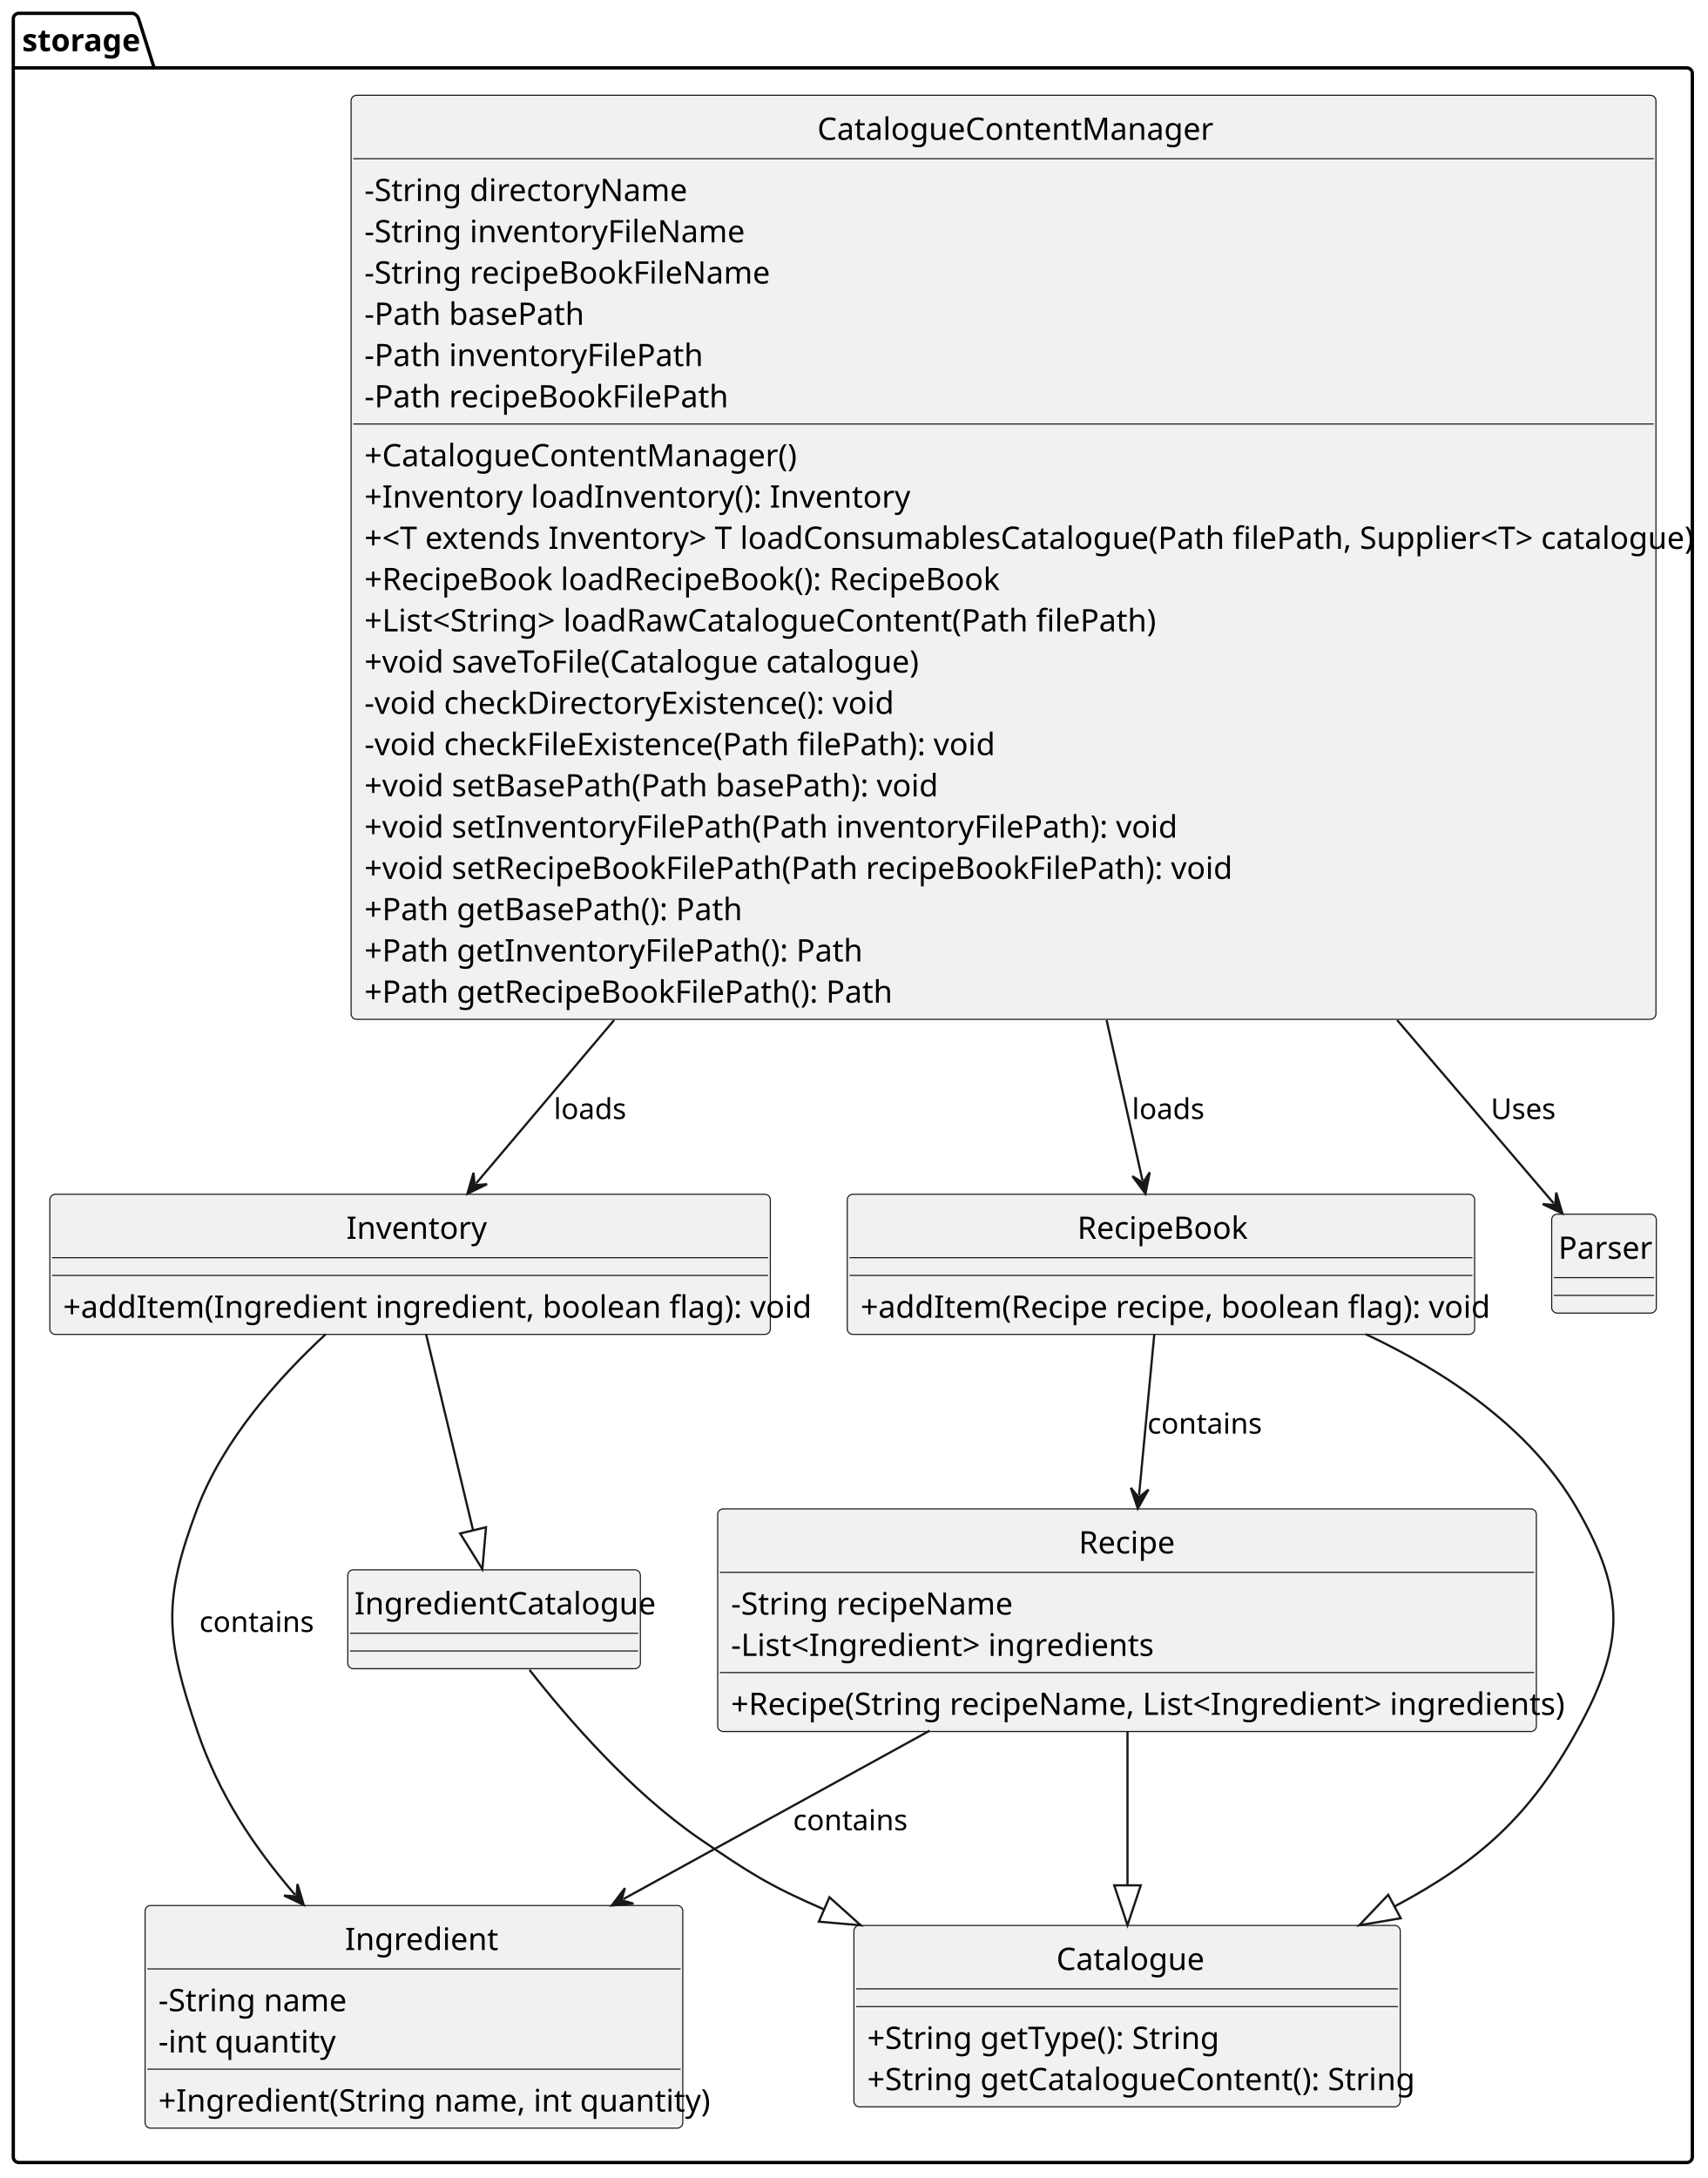
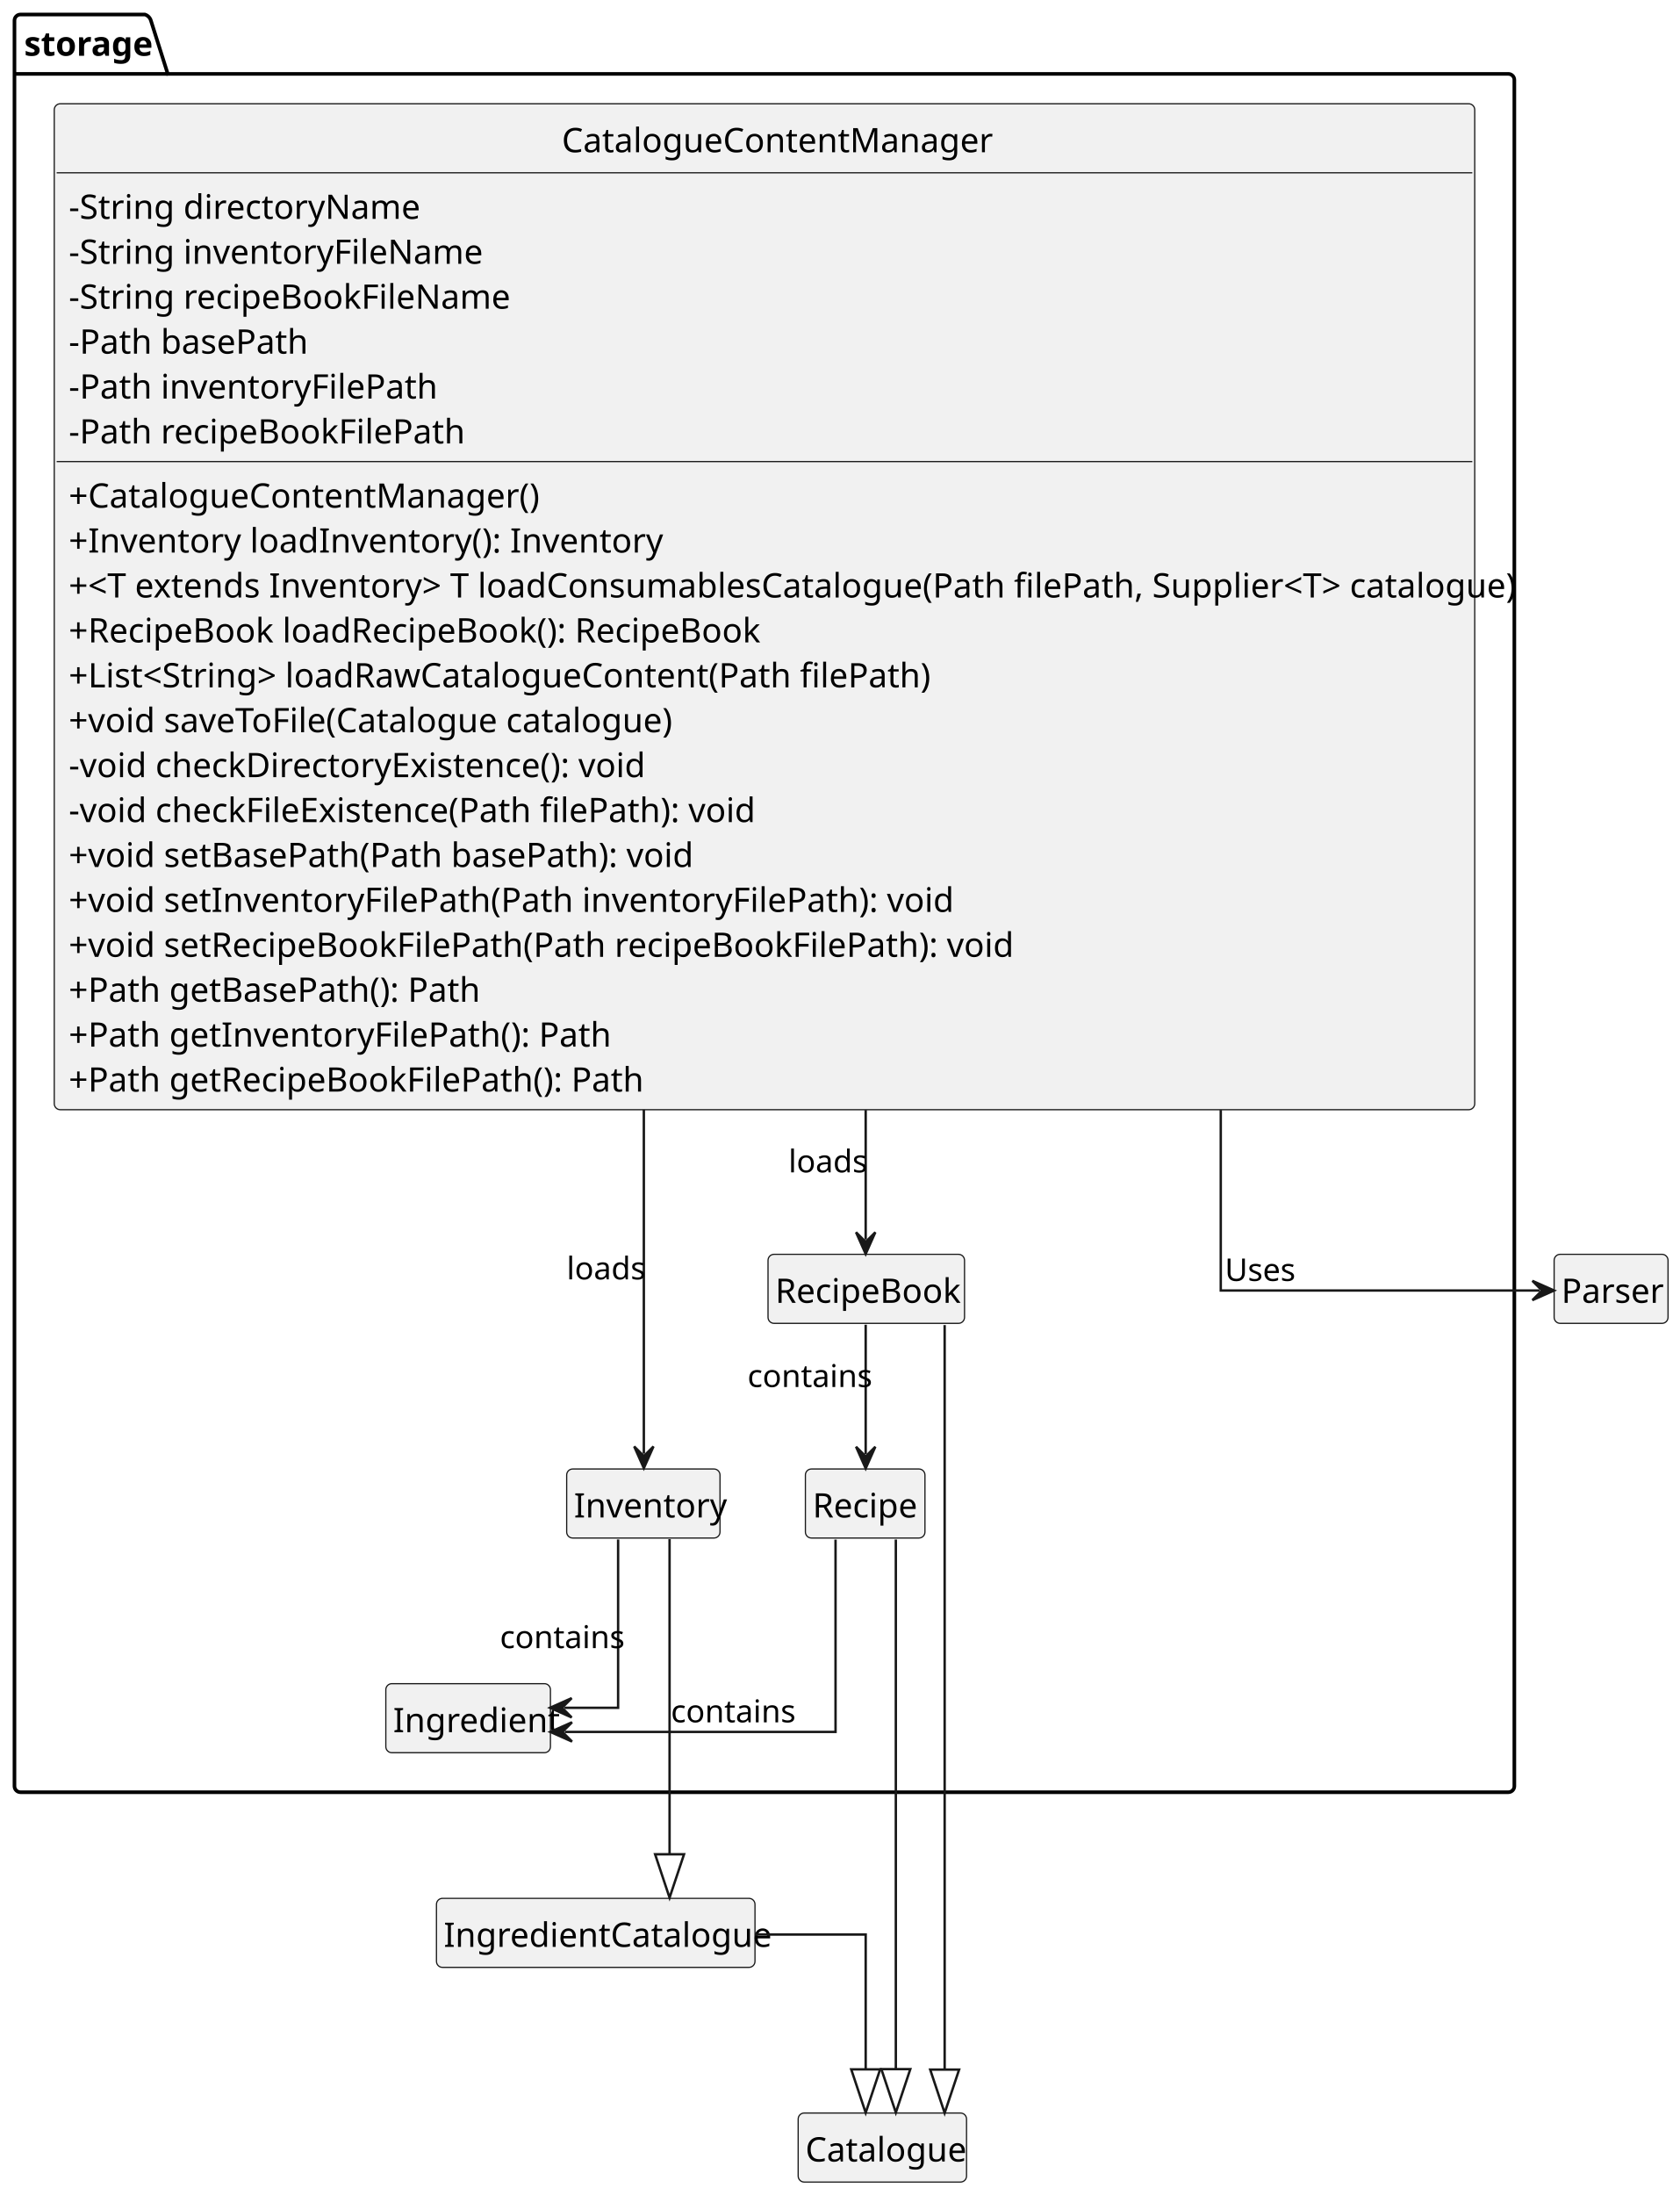
- <svg xmlns="http://www.w3.org/2000/svg" contentStyleType="text/css" height="983px" preserveAspectRatio="none" style="width:771px;height:983px;background:#FFFFFF;" version="1.1" viewBox="0 0 771 983" width="771px" zoomAndPan="magnify">
+ <svg xmlns="http://www.w3.org/2000/svg" contentStyleType="text/css" height="546px" preserveAspectRatio="none" style="width:418px;height:546px;background:#FFFFFF;" version="1.1" viewBox="0 0 418 546" width="418.8px" zoomAndPan="magnify">
  <defs />
  <g>
    <g id="cluster_storage">
-       <path d="M8.5,6.014 L60.072,6.014 A3.75,3.75 0 0 1 62.572,8.514 L69.572,30.635 L761.5,30.635 A2.5,2.5 0 0 1 764,33.135 L764,973.514 A2.5,2.5 0 0 1 761.5,976.014 L8.5,976.014 A2.5,2.5 0 0 1 6,973.514 L6,8.514 A2.5,2.5 0 0 1 8.5,6.014 " fill="none" style="stroke:#000000;stroke-width:1.5;" />
-       <line style="stroke:#000000;stroke-width:1.5;" x1="6" x2="69.572" y1="30.635" y2="30.635" />
-       <text fill="#000000" font-family="sans-serif" font-size="14" font-weight="bold" lengthAdjust="spacing" textLength="50.572" x="10" y="23.121">storage</text>
+       <path d="M5.1,3.608 L36.043,3.608 A2.25,2.25 0 0 1 37.543,5.108 L41.743,18.381 L375.3,18.381 A1.5,1.5 0 0 1 376.8,19.881 L376.8,444.308 A1.5,1.5 0 0 1 375.3,445.808 L5.1,445.808 A1.5,1.5 0 0 1 3.6,444.308 L3.6,5.108 A1.5,1.5 0 0 1 5.1,3.608 " fill="none" style="stroke:#000000;stroke-width:0.9;" />
+       <line style="stroke:#000000;stroke-width:0.9;" x1="3.6" x2="41.743" y1="18.381" y2="18.381" />
+       <text fill="#000000" font-family="sans-serif" font-size="8.4" font-weight="bold" lengthAdjust="spacing" textLength="30.343" x="6" y="13.873">storage</text>
    </g>
    <g id="elem_CatalogueContentManager">
-       <rect codeLine="5" fill="#F1F1F1" height="417.043" id="CatalogueContentManager" rx="2.5" ry="2.5" style="stroke:#181818;stroke-width:0.5;" width="589.069" x="158.5" y="43.014" />
-       <text fill="#000000" font-family="sans-serif" font-size="14" lengthAdjust="spacing" textLength="168.116" x="368.977" y="63.121">CatalogueContentManager</text>
-       <line style="stroke:#181818;stroke-width:0.5;" x1="159.5" x2="746.569" y1="71.635" y2="71.635" />
-       <text fill="#000000" font-family="sans-serif" font-size="14" lengthAdjust="spacing" textLength="136.151" x="164.5" y="90.742">-String directoryName</text>
-       <text fill="#000000" font-family="sans-serif" font-size="14" lengthAdjust="spacing" textLength="161.834" x="164.5" y="109.363">-String inventoryFileName</text>
-       <text fill="#000000" font-family="sans-serif" font-size="14" lengthAdjust="spacing" textLength="175.068" x="164.5" y="127.984">-String recipeBookFileName</text>
-       <text fill="#000000" font-family="sans-serif" font-size="14" lengthAdjust="spacing" textLength="96.51" x="164.5" y="146.606">-Path basePath</text>
-       <text fill="#000000" font-family="sans-serif" font-size="14" lengthAdjust="spacing" textLength="145.517" x="164.5" y="165.227">-Path inventoryFilePath</text>
-       <text fill="#000000" font-family="sans-serif" font-size="14" lengthAdjust="spacing" textLength="158.751" x="164.5" y="183.848">-Path recipeBookFilePath</text>
-       <line style="stroke:#181818;stroke-width:0.5;" x1="159.5" x2="746.569" y1="191.361" y2="191.361" />
-       <text fill="#000000" font-family="sans-serif" font-size="14" lengthAdjust="spacing" textLength="185.616" x="164.5" y="210.469">+CatalogueContentManager()</text>
-       <text fill="#000000" font-family="sans-serif" font-size="14" lengthAdjust="spacing" textLength="228.395" x="164.5" y="229.09">+Inventory loadInventory(): Inventory</text>
-       <text fill="#000000" font-family="sans-serif" font-size="14" lengthAdjust="spacing" textLength="577.069" x="164.5" y="247.711">+&lt;T extends Inventory&gt; T loadConsumablesCatalogue(Path filePath, Supplier&lt;T&gt; catalogue)</text>
-       <text fill="#000000" font-family="sans-serif" font-size="14" lengthAdjust="spacing" textLength="282.106" x="164.5" y="266.332">+RecipeBook loadRecipeBook(): RecipeBook</text>
-       <text fill="#000000" font-family="sans-serif" font-size="14" lengthAdjust="spacing" textLength="342.822" x="164.5" y="284.953">+List&lt;String&gt; loadRawCatalogueContent(Path filePath)</text>
-       <text fill="#000000" font-family="sans-serif" font-size="14" lengthAdjust="spacing" textLength="243.975" x="164.5" y="303.574">+void saveToFile(Catalogue catalogue)</text>
-       <text fill="#000000" font-family="sans-serif" font-size="14" lengthAdjust="spacing" textLength="230.296" x="164.5" y="322.195">-void checkDirectoryExistence(): void</text>
-       <text fill="#000000" font-family="sans-serif" font-size="14" lengthAdjust="spacing" textLength="276.233" x="164.5" y="340.816">-void checkFileExistence(Path filePath): void</text>
-       <text fill="#000000" font-family="sans-serif" font-size="14" lengthAdjust="spacing" textLength="251.768" x="164.5" y="359.438">+void setBasePath(Path basePath): void</text>
-       <text fill="#000000" font-family="sans-serif" font-size="14" lengthAdjust="spacing" textLength="349.009" x="164.5" y="378.059">+void setInventoryFilePath(Path inventoryFilePath): void</text>
-       <text fill="#000000" font-family="sans-serif" font-size="14" lengthAdjust="spacing" textLength="380.147" x="164.5" y="396.68">+void setRecipeBookFilePath(Path recipeBookFilePath): void</text>
-       <text fill="#000000" font-family="sans-serif" font-size="14" lengthAdjust="spacing" textLength="166.94" x="164.5" y="415.301">+Path getBasePath(): Path</text>
-       <text fill="#000000" font-family="sans-serif" font-size="14" lengthAdjust="spacing" textLength="215.175" x="164.5" y="433.922">+Path getInventoryFilePath(): Path</text>
-       <text fill="#000000" font-family="sans-serif" font-size="14" lengthAdjust="spacing" textLength="233.078" x="164.5" y="452.543">+Path getRecipeBookFilePath(): Path</text>
+       <rect codeLine="9" fill="#F1F1F1" height="250.226" id="CatalogueContentManager" rx="1.5" ry="1.5" style="stroke:#181818;stroke-width:0.3;" width="353.442" x="13.5" y="25.808" />
+       <text fill="#000000" font-family="sans-serif" font-size="8.4" lengthAdjust="spacing" textLength="100.87" x="139.786" y="37.873">CatalogueContentManager</text>
+       <line style="stroke:#181818;stroke-width:0.3;" x1="14.1" x2="366.342" y1="42.981" y2="42.981" />
+       <text fill="#000000" font-family="sans-serif" font-size="8.4" lengthAdjust="spacing" textLength="81.691" x="17.1" y="54.445">-String directoryName</text>
+       <text fill="#000000" font-family="sans-serif" font-size="8.4" lengthAdjust="spacing" textLength="97.1" x="17.1" y="65.618">-String inventoryFileName</text>
+       <text fill="#000000" font-family="sans-serif" font-size="8.4" lengthAdjust="spacing" textLength="105.041" x="17.1" y="76.791">-String recipeBookFileName</text>
+       <text fill="#000000" font-family="sans-serif" font-size="8.4" lengthAdjust="spacing" textLength="57.906" x="17.1" y="87.963">-Path basePath</text>
+       <text fill="#000000" font-family="sans-serif" font-size="8.4" lengthAdjust="spacing" textLength="87.31" x="17.1" y="99.136">-Path inventoryFilePath</text>
+       <text fill="#000000" font-family="sans-serif" font-size="8.4" lengthAdjust="spacing" textLength="95.251" x="17.1" y="110.309">-Path recipeBookFilePath</text>
+       <line style="stroke:#181818;stroke-width:0.3;" x1="14.1" x2="366.342" y1="114.817" y2="114.817" />
+       <text fill="#000000" font-family="sans-serif" font-size="8.4" lengthAdjust="spacing" textLength="111.37" x="17.1" y="126.281">+CatalogueContentManager()</text>
+       <text fill="#000000" font-family="sans-serif" font-size="8.4" lengthAdjust="spacing" textLength="137.037" x="17.1" y="137.454">+Inventory loadInventory(): Inventory</text>
+       <text fill="#000000" font-family="sans-serif" font-size="8.4" lengthAdjust="spacing" textLength="346.242" x="17.1" y="148.627">+&lt;T extends Inventory&gt; T loadConsumablesCatalogue(Path filePath, Supplier&lt;T&gt; catalogue)</text>
+       <text fill="#000000" font-family="sans-serif" font-size="8.4" lengthAdjust="spacing" textLength="169.263" x="17.1" y="159.799">+RecipeBook loadRecipeBook(): RecipeBook</text>
+       <text fill="#000000" font-family="sans-serif" font-size="8.4" lengthAdjust="spacing" textLength="205.693" x="17.1" y="170.972">+List&lt;String&gt; loadRawCatalogueContent(Path filePath)</text>
+       <text fill="#000000" font-family="sans-serif" font-size="8.4" lengthAdjust="spacing" textLength="146.385" x="17.1" y="182.144">+void saveToFile(Catalogue catalogue)</text>
+       <text fill="#000000" font-family="sans-serif" font-size="8.4" lengthAdjust="spacing" textLength="138.178" x="17.1" y="193.317">-void checkDirectoryExistence(): void</text>
+       <text fill="#000000" font-family="sans-serif" font-size="8.4" lengthAdjust="spacing" textLength="165.74" x="17.1" y="204.49">-void checkFileExistence(Path filePath): void</text>
+       <text fill="#000000" font-family="sans-serif" font-size="8.4" lengthAdjust="spacing" textLength="151.06" x="17.1" y="215.662">+void setBasePath(Path basePath): void</text>
+       <text fill="#000000" font-family="sans-serif" font-size="8.4" lengthAdjust="spacing" textLength="209.405" x="17.1" y="226.835">+void setInventoryFilePath(Path inventoryFilePath): void</text>
+       <text fill="#000000" font-family="sans-serif" font-size="8.4" lengthAdjust="spacing" textLength="228.088" x="17.1" y="238.008">+void setRecipeBookFilePath(Path recipeBookFilePath): void</text>
+       <text fill="#000000" font-family="sans-serif" font-size="8.4" lengthAdjust="spacing" textLength="100.164" x="17.1" y="249.18">+Path getBasePath(): Path</text>
+       <text fill="#000000" font-family="sans-serif" font-size="8.4" lengthAdjust="spacing" textLength="129.105" x="17.1" y="260.353">+Path getInventoryFilePath(): Path</text>
+       <text fill="#000000" font-family="sans-serif" font-size="8.4" lengthAdjust="spacing" textLength="139.847" x="17.1" y="271.526">+Path getRecipeBookFilePath(): Path</text>
    </g>
    <g id="elem_Inventory">
-       <rect codeLine="28" fill="#F1F1F1" height="63.242" id="Inventory" rx="2.5" ry="2.5" style="stroke:#181818;stroke-width:0.5;" width="325.264" x="22.5" y="539.014" />
-       <text fill="#000000" font-family="sans-serif" font-size="14" lengthAdjust="spacing" textLength="57.586" x="156.339" y="559.121">Inventory</text>
-       <line style="stroke:#181818;stroke-width:0.5;" x1="23.5" x2="346.764" y1="567.635" y2="567.635" />
-       <line style="stroke:#181818;stroke-width:0.5;" x1="23.5" x2="346.764" y1="575.635" y2="575.635" />
-       <text fill="#000000" font-family="sans-serif" font-size="14" lengthAdjust="spacing" textLength="313.264" x="28.5" y="594.742">+addItem(Ingredient ingredient, boolean flag): void</text>
+       <rect codeLine="32" fill="#F1F1F1" height="17.173" id="Inventory" rx="1.5" ry="1.5" style="stroke:#181818;stroke-width:0.3;" width="38.152" x="141" y="365.408" />
+       <text fill="#000000" font-family="sans-serif" font-size="8.4" lengthAdjust="spacing" textLength="34.552" x="142.8" y="377.473">Inventory</text>
    </g>
    <g id="elem_RecipeBook">
-       <rect codeLine="32" fill="#F1F1F1" height="63.242" id="RecipeBook" rx="2.5" ry="2.5" style="stroke:#181818;stroke-width:0.5;" width="283.216" x="382.5" y="539.014" />
-       <text fill="#000000" font-family="sans-serif" font-size="14" lengthAdjust="spacing" textLength="75.489" x="486.363" y="559.121">RecipeBook</text>
-       <line style="stroke:#181818;stroke-width:0.5;" x1="383.5" x2="664.716" y1="567.635" y2="567.635" />
-       <line style="stroke:#181818;stroke-width:0.5;" x1="383.5" x2="664.716" y1="575.635" y2="575.635" />
-       <text fill="#000000" font-family="sans-serif" font-size="14" lengthAdjust="spacing" textLength="271.216" x="388.5" y="594.742">+addItem(Recipe recipe, boolean flag): void</text>
+       <rect codeLine="36" fill="#F1F1F1" height="17.173" id="RecipeBook" rx="1.5" ry="1.5" style="stroke:#181818;stroke-width:0.3;" width="48.894" x="191.1" y="312.008" />
+       <text fill="#000000" font-family="sans-serif" font-size="8.4" lengthAdjust="spacing" textLength="45.294" x="192.9" y="324.073">RecipeBook</text>
    </g>
    <g id="elem_Ingredient">
-       <rect codeLine="36" fill="#F1F1F1" height="100.484" id="Ingredient" rx="2.5" ry="2.5" style="stroke:#181818;stroke-width:0.5;" width="242.74" x="65.5" y="860.014" />
-       <text fill="#000000" font-family="sans-serif" font-size="14" lengthAdjust="spacing" textLength="62.269" x="155.736" y="880.121">Ingredient</text>
-       <line style="stroke:#181818;stroke-width:0.5;" x1="66.5" x2="307.24" y1="888.635" y2="888.635" />
-       <text fill="#000000" font-family="sans-serif" font-size="14" lengthAdjust="spacing" textLength="80.144" x="71.5" y="907.742">-String name</text>
-       <text fill="#000000" font-family="sans-serif" font-size="14" lengthAdjust="spacing" textLength="72.372" x="71.5" y="926.363">-int quantity</text>
-       <line style="stroke:#181818;stroke-width:0.5;" x1="66.5" x2="307.24" y1="933.877" y2="933.877" />
-       <text fill="#000000" font-family="sans-serif" font-size="14" lengthAdjust="spacing" textLength="230.74" x="71.5" y="952.984">+Ingredient(String name, int quantity)</text>
+       <rect codeLine="40" fill="#F1F1F1" height="17.173" id="Ingredient" rx="1.5" ry="1.5" style="stroke:#181818;stroke-width:0.3;" width="40.961" x="96" y="418.808" />
+       <text fill="#000000" font-family="sans-serif" font-size="8.4" lengthAdjust="spacing" textLength="37.361" x="97.8" y="430.873">Ingredient</text>
    </g>
    <g id="elem_Recipe">
-       <rect codeLine="42" fill="#F1F1F1" height="100.484" id="Recipe" rx="2.5" ry="2.5" style="stroke:#181818;stroke-width:0.5;" width="369.581" x="324" y="681.014" />
-       <text fill="#000000" font-family="sans-serif" font-size="14" lengthAdjust="spacing" textLength="43.579" x="487.001" y="701.121">Recipe</text>
-       <line style="stroke:#181818;stroke-width:0.5;" x1="325" x2="692.581" y1="709.635" y2="709.635" />
-       <text fill="#000000" font-family="sans-serif" font-size="14" lengthAdjust="spacing" textLength="120.6" x="330" y="728.742">-String recipeName</text>
-       <text fill="#000000" font-family="sans-serif" font-size="14" lengthAdjust="spacing" textLength="177.447" x="330" y="747.363">-List&lt;Ingredient&gt; ingredients</text>
-       <line style="stroke:#181818;stroke-width:0.5;" x1="325" x2="692.581" y1="754.877" y2="754.877" />
-       <text fill="#000000" font-family="sans-serif" font-size="14" lengthAdjust="spacing" textLength="357.581" x="330" y="773.984">+Recipe(String recipeName, List&lt;Ingredient&gt; ingredients)</text>
+       <rect codeLine="44" fill="#F1F1F1" height="17.173" id="Recipe" rx="1.5" ry="1.5" style="stroke:#181818;stroke-width:0.3;" width="29.747" x="200.4" y="365.408" />
+       <text fill="#000000" font-family="sans-serif" font-size="8.4" lengthAdjust="spacing" textLength="26.148" x="202.2" y="377.473">Recipe</text>
+     </g>
+     <g id="elem_IngredientCatalogue">
+       <rect codeLine="51" fill="#F1F1F1" height="17.173" id="IngredientCatalogue" rx="1.5" ry="1.5" style="stroke:#181818;stroke-width:0.3;" width="79.257" x="108.6" y="472.208" />
+       <text fill="#000000" font-family="sans-serif" font-size="8.4" lengthAdjust="spacing" textLength="75.657" x="110.4" y="484.273">IngredientCatalogue</text>
    </g>
    <g id="elem_Catalogue">
-       <rect codeLine="48" fill="#F1F1F1" height="81.863" id="Catalogue" rx="2.5" ry="2.5" style="stroke:#181818;stroke-width:0.5;" width="246.637" x="385.5" y="869.014" />
-       <text fill="#000000" font-family="sans-serif" font-size="14" lengthAdjust="spacing" textLength="63.827" x="476.905" y="889.121">Catalogue</text>
-       <line style="stroke:#181818;stroke-width:0.5;" x1="386.5" x2="631.137" y1="897.635" y2="897.635" />
-       <line style="stroke:#181818;stroke-width:0.5;" x1="386.5" x2="631.137" y1="905.635" y2="905.635" />
-       <text fill="#000000" font-family="sans-serif" font-size="14" lengthAdjust="spacing" textLength="152.899" x="391.5" y="924.742">+String getType(): String</text>
-       <text fill="#000000" font-family="sans-serif" font-size="14" lengthAdjust="spacing" textLength="234.637" x="391.5" y="943.363">+String getCatalogueContent(): String</text>
-     </g>
-     <g id="elem_IngredientCatalogue">
-       <rect codeLine="53" fill="#F1F1F1" height="44.621" id="IngredientCatalogue" rx="2.5" ry="2.5" style="stroke:#181818;stroke-width:0.5;" width="132.096" x="157" y="708.514" />
-       <text fill="#000000" font-family="sans-serif" font-size="14" lengthAdjust="spacing" textLength="126.096" x="160" y="728.621">IngredientCatalogue</text>
-       <line style="stroke:#181818;stroke-width:0.5;" x1="158" x2="288.096" y1="737.135" y2="737.135" />
-       <line style="stroke:#181818;stroke-width:0.5;" x1="158" x2="288.096" y1="745.135" y2="745.135" />
+       <rect fill="#F1F1F1" height="17.173" id="Catalogue" rx="1.5" ry="1.5" style="stroke:#181818;stroke-width:0.3;" width="41.896" x="198.6" y="525.608" />
+       <text fill="#000000" font-family="sans-serif" font-size="8.4" lengthAdjust="spacing" textLength="38.296" x="200.4" y="537.673">Catalogue</text>
    </g>
    <g id="elem_Parser">
-       <rect fill="#F1F1F1" height="44.621" id="Parser" rx="2.5" ry="2.5" style="stroke:#181818;stroke-width:0.5;" width="47.234" x="700.5" y="548.014" />
-       <text fill="#000000" font-family="sans-serif" font-size="14" lengthAdjust="spacing" textLength="41.234" x="703.5" y="568.121">Parser</text>
-       <line style="stroke:#181818;stroke-width:0.5;" x1="701.5" x2="746.734" y1="576.635" y2="576.635" />
-       <line style="stroke:#181818;stroke-width:0.5;" x1="701.5" x2="746.734" y1="584.635" y2="584.635" />
+       <rect fill="#F1F1F1" height="17.173" id="Parser" rx="1.5" ry="1.5" style="stroke:#181818;stroke-width:0.3;" width="28.341" x="386.7" y="312.008" />
+       <text fill="#000000" font-family="sans-serif" font-size="8.4" lengthAdjust="spacing" textLength="24.741" x="388.5" y="324.073">Parser</text>
    </g>
    <g id="link_CatalogueContentManager_Inventory">
-       <path codeLine="56" d="M277.23,460.424 C251.38,490.994 231.713,514.261 214.883,534.171 " fill="none" id="CatalogueContentManager-to-Inventory" style="stroke:#181818;stroke-width:1.0;" />
-       <polygon fill="#181818" points="211.01,538.754,219.875,534.463,214.238,534.935,213.765,529.298,211.01,538.754" style="stroke:#181818;stroke-width:1.0;" />
-       <text fill="#000000" font-family="sans-serif" font-size="13" lengthAdjust="spacing" textLength="31.078" x="250" y="505.042">loads</text>
+       <path codeLine="54" d="M160.2,276.044 C160.2,313.658 160.2,345.584 160.2,361.604 " fill="none" id="CatalogueContentManager-to-Inventory" style="stroke:#181818;stroke-width:0.6;" />
+       <polygon fill="#181818" points="160.2,365.204,162.6,359.804,160.2,362.204,157.8,359.804,160.2,365.204" style="stroke:#181818;stroke-width:0.6;" />
+       <text fill="#000000" font-family="sans-serif" font-size="7.8" lengthAdjust="spacing" textLength="18.647" x="141" y="318.241">loads</text>
    </g>
    <g id="link_CatalogueContentManager_RecipeBook">
-       <path codeLine="57" d="M499.57,460.424 C506.41,490.994 511.339,512.989 515.798,532.899 " fill="none" id="CatalogueContentManager-to-RecipeBook" style="stroke:#181818;stroke-width:1.0;" />
-       <polygon fill="#181818" points="517.11,538.754,519.046,529.097,516.017,533.875,511.239,530.846,517.11,538.754" style="stroke:#181818;stroke-width:1.0;" />
-       <text fill="#000000" font-family="sans-serif" font-size="13" lengthAdjust="spacing" textLength="31.078" x="511" y="505.042">loads</text>
+       <path codeLine="55" d="M215.4,276.098 C215.4,291.104 215.4,300.332 215.4,308.324 " fill="none" id="CatalogueContentManager-to-RecipeBook" style="stroke:#181818;stroke-width:0.6;" />
+       <polygon fill="#181818" points="215.4,311.924,217.8,306.524,215.4,308.924,213,306.524,215.4,311.924" style="stroke:#181818;stroke-width:0.6;" />
+       <text fill="#000000" font-family="sans-serif" font-size="7.8" lengthAdjust="spacing" textLength="18.647" x="196.2" y="291.625">loads</text>
    </g>
    <g id="link_Inventory_Ingredient">
-       <path codeLine="58" d="M147.03,602.164 C125.53,622.074 100.66,650.014 89,681.014 C73.35,722.614 74.74,738.924 89,781.014 C98.84,810.044 114.288,833.096 133.208,855.196 " fill="none" id="Inventory-to-Ingredient" style="stroke:#181818;stroke-width:1.0;" />
-       <polygon fill="#181818" points="137.11,859.754,134.296,850.316,133.858,855.955,128.218,855.518,137.11,859.754" style="stroke:#181818;stroke-width:1.0;" />
-       <text fill="#000000" font-family="sans-serif" font-size="13" lengthAdjust="spacing" textLength="48.42" x="90" y="736.542">contains</text>
+       <path codeLine="56" d="M153.798,382.94 C153.798,397.466 153.798,424.808 153.798,424.808 C153.798,424.808 149.184,424.808 140.448,424.808 " fill="none" id="Inventory-to-Ingredient" style="stroke:#181818;stroke-width:0.6;" />
+       <polygon fill="#181818" points="136.848,424.808,142.248,427.208,139.848,424.808,142.248,422.408,136.848,424.808" style="stroke:#181818;stroke-width:0.6;" />
+       <text fill="#000000" font-family="sans-serif" font-size="7.8" lengthAdjust="spacing" textLength="29.052" x="124.398" y="409.963">contains</text>
    </g>
    <g id="link_RecipeBook_Recipe">
-       <path codeLine="59" d="M521.11,602.074 C519,624.384 516.656,649.12 514.216,674.87 " fill="none" id="RecipeBook-to-Recipe" style="stroke:#181818;stroke-width:1.0;" />
-       <polygon fill="#181818" points="513.65,680.844,518.481,672.261,514.122,675.866,510.517,671.506,513.65,680.844" style="stroke:#181818;stroke-width:1.0;" />
-       <text fill="#000000" font-family="sans-serif" font-size="13" lengthAdjust="spacing" textLength="48.42" x="518" y="647.042">contains</text>
+       <path codeLine="57" d="M215.4,329.528 C215.4,339.422 215.4,351.776 215.4,361.676 " fill="none" id="RecipeBook-to-Recipe" style="stroke:#181818;stroke-width:0.6;" />
+       <polygon fill="#181818" points="215.4,365.276,217.8,359.876,215.4,362.276,213,359.876,215.4,365.276" style="stroke:#181818;stroke-width:0.6;" />
+       <text fill="#000000" font-family="sans-serif" font-size="7.8" lengthAdjust="spacing" textLength="29.052" x="186" y="345.019">contains</text>
    </g>
    <g id="link_Recipe_Ingredient">
-       <path codeLine="60" d="M419.73,781.084 C374.97,805.684 326.168,832.513 281.418,857.113 " fill="none" id="Recipe-to-Ingredient" style="stroke:#181818;stroke-width:1.0;" />
-       <polygon fill="#181818" points="276.16,860.004,285.974,859.173,280.542,857.595,282.12,852.163,276.16,860.004" style="stroke:#181818;stroke-width:1.0;" />
-       <text fill="#000000" font-family="sans-serif" font-size="13" lengthAdjust="spacing" textLength="48.42" x="358" y="826.042">contains</text>
+       <path codeLine="58" d="M207.9,382.97 C207.9,398.912 207.9,430.808 207.9,430.808 C207.9,430.808 167.514,430.808 140.532,430.808 " fill="none" id="Recipe-to-Ingredient" style="stroke:#181818;stroke-width:0.6;" />
+       <polygon fill="#181818" points="136.932,430.808,142.332,433.208,139.932,430.808,142.332,428.408,136.932,430.808" style="stroke:#181818;stroke-width:0.6;" />
+       <text fill="#000000" font-family="sans-serif" font-size="7.8" lengthAdjust="spacing" textLength="29.052" x="166.938" y="428.425">contains</text>
    </g>
    <g id="link_Inventory_IngredientCatalogue">
-       <path codeLine="61" d="M192.33,602.074 C199.79,633.204 206.972,663.18 213.572,690.7 " fill="none" id="Inventory-to-IngredientCatalogue" style="stroke:#181818;stroke-width:1.0;" />
-       <polygon fill="none" points="217.77,708.204,219.407,689.301,207.738,692.099,217.77,708.204" style="stroke:#181818;stroke-width:1.0;" />
+       <path codeLine="59" d="M166.602,382.85 C166.602,402.872 166.602,441.104 166.602,461.246 " fill="none" id="Inventory-to-IngredientCatalogue" style="stroke:#181818;stroke-width:0.6;" />
+       <polygon fill="none" points="166.602,472.046,170.202,461.246,163.002,461.246,166.602,472.046" style="stroke:#181818;stroke-width:0.6;" />
    </g>
    <g id="link_RecipeBook_Catalogue">
-       <path codeLine="62" d="M616.51,602.124 C652.99,619.254 691.11,644.664 712,681.014 C734.15,719.544 733.47,742.094 712,781.014 C690.52,819.954 667.536,840.22 629.526,860.47 " fill="none" id="RecipeBook-to-Catalogue" style="stroke:#181818;stroke-width:1.0;" />
-       <polygon fill="none" points="613.64,868.934,632.347,865.766,626.705,855.175,613.64,868.934" style="stroke:#181818;stroke-width:1.0;" />
+       <path codeLine="60" d="M235.05,329.612 C235.05,364.436 235.05,480.332 235.05,514.802 " fill="none" id="RecipeBook-to-Catalogue" style="stroke:#181818;stroke-width:0.6;" />
+       <polygon fill="none" points="235.05,525.602,238.65,514.802,231.45,514.802,235.05,525.602" style="stroke:#181818;stroke-width:0.6;" />
    </g>
    <g id="link_Recipe_Catalogue">
-       <path codeLine="63" d="M509,781.314 C509,808.934 509,824.934 509,850.904 " fill="none" id="Recipe-to-Catalogue" style="stroke:#181818;stroke-width:1.0;" />
-       <polygon fill="none" points="509,868.904,515,850.904,503,850.904,509,868.904" style="stroke:#181818;stroke-width:1.0;" />
+       <path codeLine="61" d="M222.9,382.952 C222.9,410.96 222.9,486.722 222.9,514.694 " fill="none" id="Recipe-to-Catalogue" style="stroke:#181818;stroke-width:0.6;" />
+       <polygon fill="none" points="222.9,525.494,226.5,514.694,219.3,514.694,222.9,525.494" style="stroke:#181818;stroke-width:0.6;" />
    </g>
    <g id="link_IngredientCatalogue_Catalogue">
-       <path codeLine="64" d="M239.04,753.674 C256.08,775.424 284.83,808.694 316,830.014 C338.11,845.144 347.05,850.977 372.06,861.797 " fill="none" id="IngredientCatalogue-to-Catalogue" style="stroke:#181818;stroke-width:1.0;" />
-       <polygon fill="none" points="388.58,868.944,374.442,856.29,369.677,867.303,388.58,868.944" style="stroke:#181818;stroke-width:1.0;" />
+       <path codeLine="62" d="M187.872,481.208 C202.422,481.208 215.4,481.208 215.4,481.208 C215.4,481.208 215.4,499.658 215.4,514.742 " fill="none" id="IngredientCatalogue-to-Catalogue" style="stroke:#181818;stroke-width:0.6;" />
+       <polygon fill="none" points="215.4,525.542,219,514.742,211.8,514.742,215.4,525.542" style="stroke:#181818;stroke-width:0.6;" />
    </g>
    <g id="link_CatalogueContentManager_Parser">
-       <path codeLine="66" d="M630.74,460.424 C661.07,495.894 684.361,523.143 701.451,543.133 " fill="none" id="CatalogueContentManager-to-Parser" style="stroke:#181818;stroke-width:1.0;" />
-       <polygon fill="#181818" points="705.35,547.694,702.542,538.254,702.101,543.893,696.461,543.452,705.35,547.694" style="stroke:#181818;stroke-width:1.0;" />
-       <text fill="#000000" font-family="sans-serif" font-size="13" lengthAdjust="spacing" textLength="29.618" x="673" y="505.042">Uses</text>
+       <path codeLine="64" d="M303.75,276.092 C303.75,301.7 303.75,321.008 303.75,321.008 C303.75,321.008 356.172,321.008 383.088,321.008 " fill="none" id="CatalogueContentManager-to-Parser" style="stroke:#181818;stroke-width:0.6;" />
+       <polygon fill="#181818" points="386.688,321.008,381.288,318.608,383.688,321.008,381.288,323.408,386.688,321.008" style="stroke:#181818;stroke-width:0.6;" />
+       <text fill="#000000" font-family="sans-serif" font-size="7.8" lengthAdjust="spacing" textLength="17.771" x="304.764" y="318.625">Uses</text>
    </g>
  </g>
</svg>
